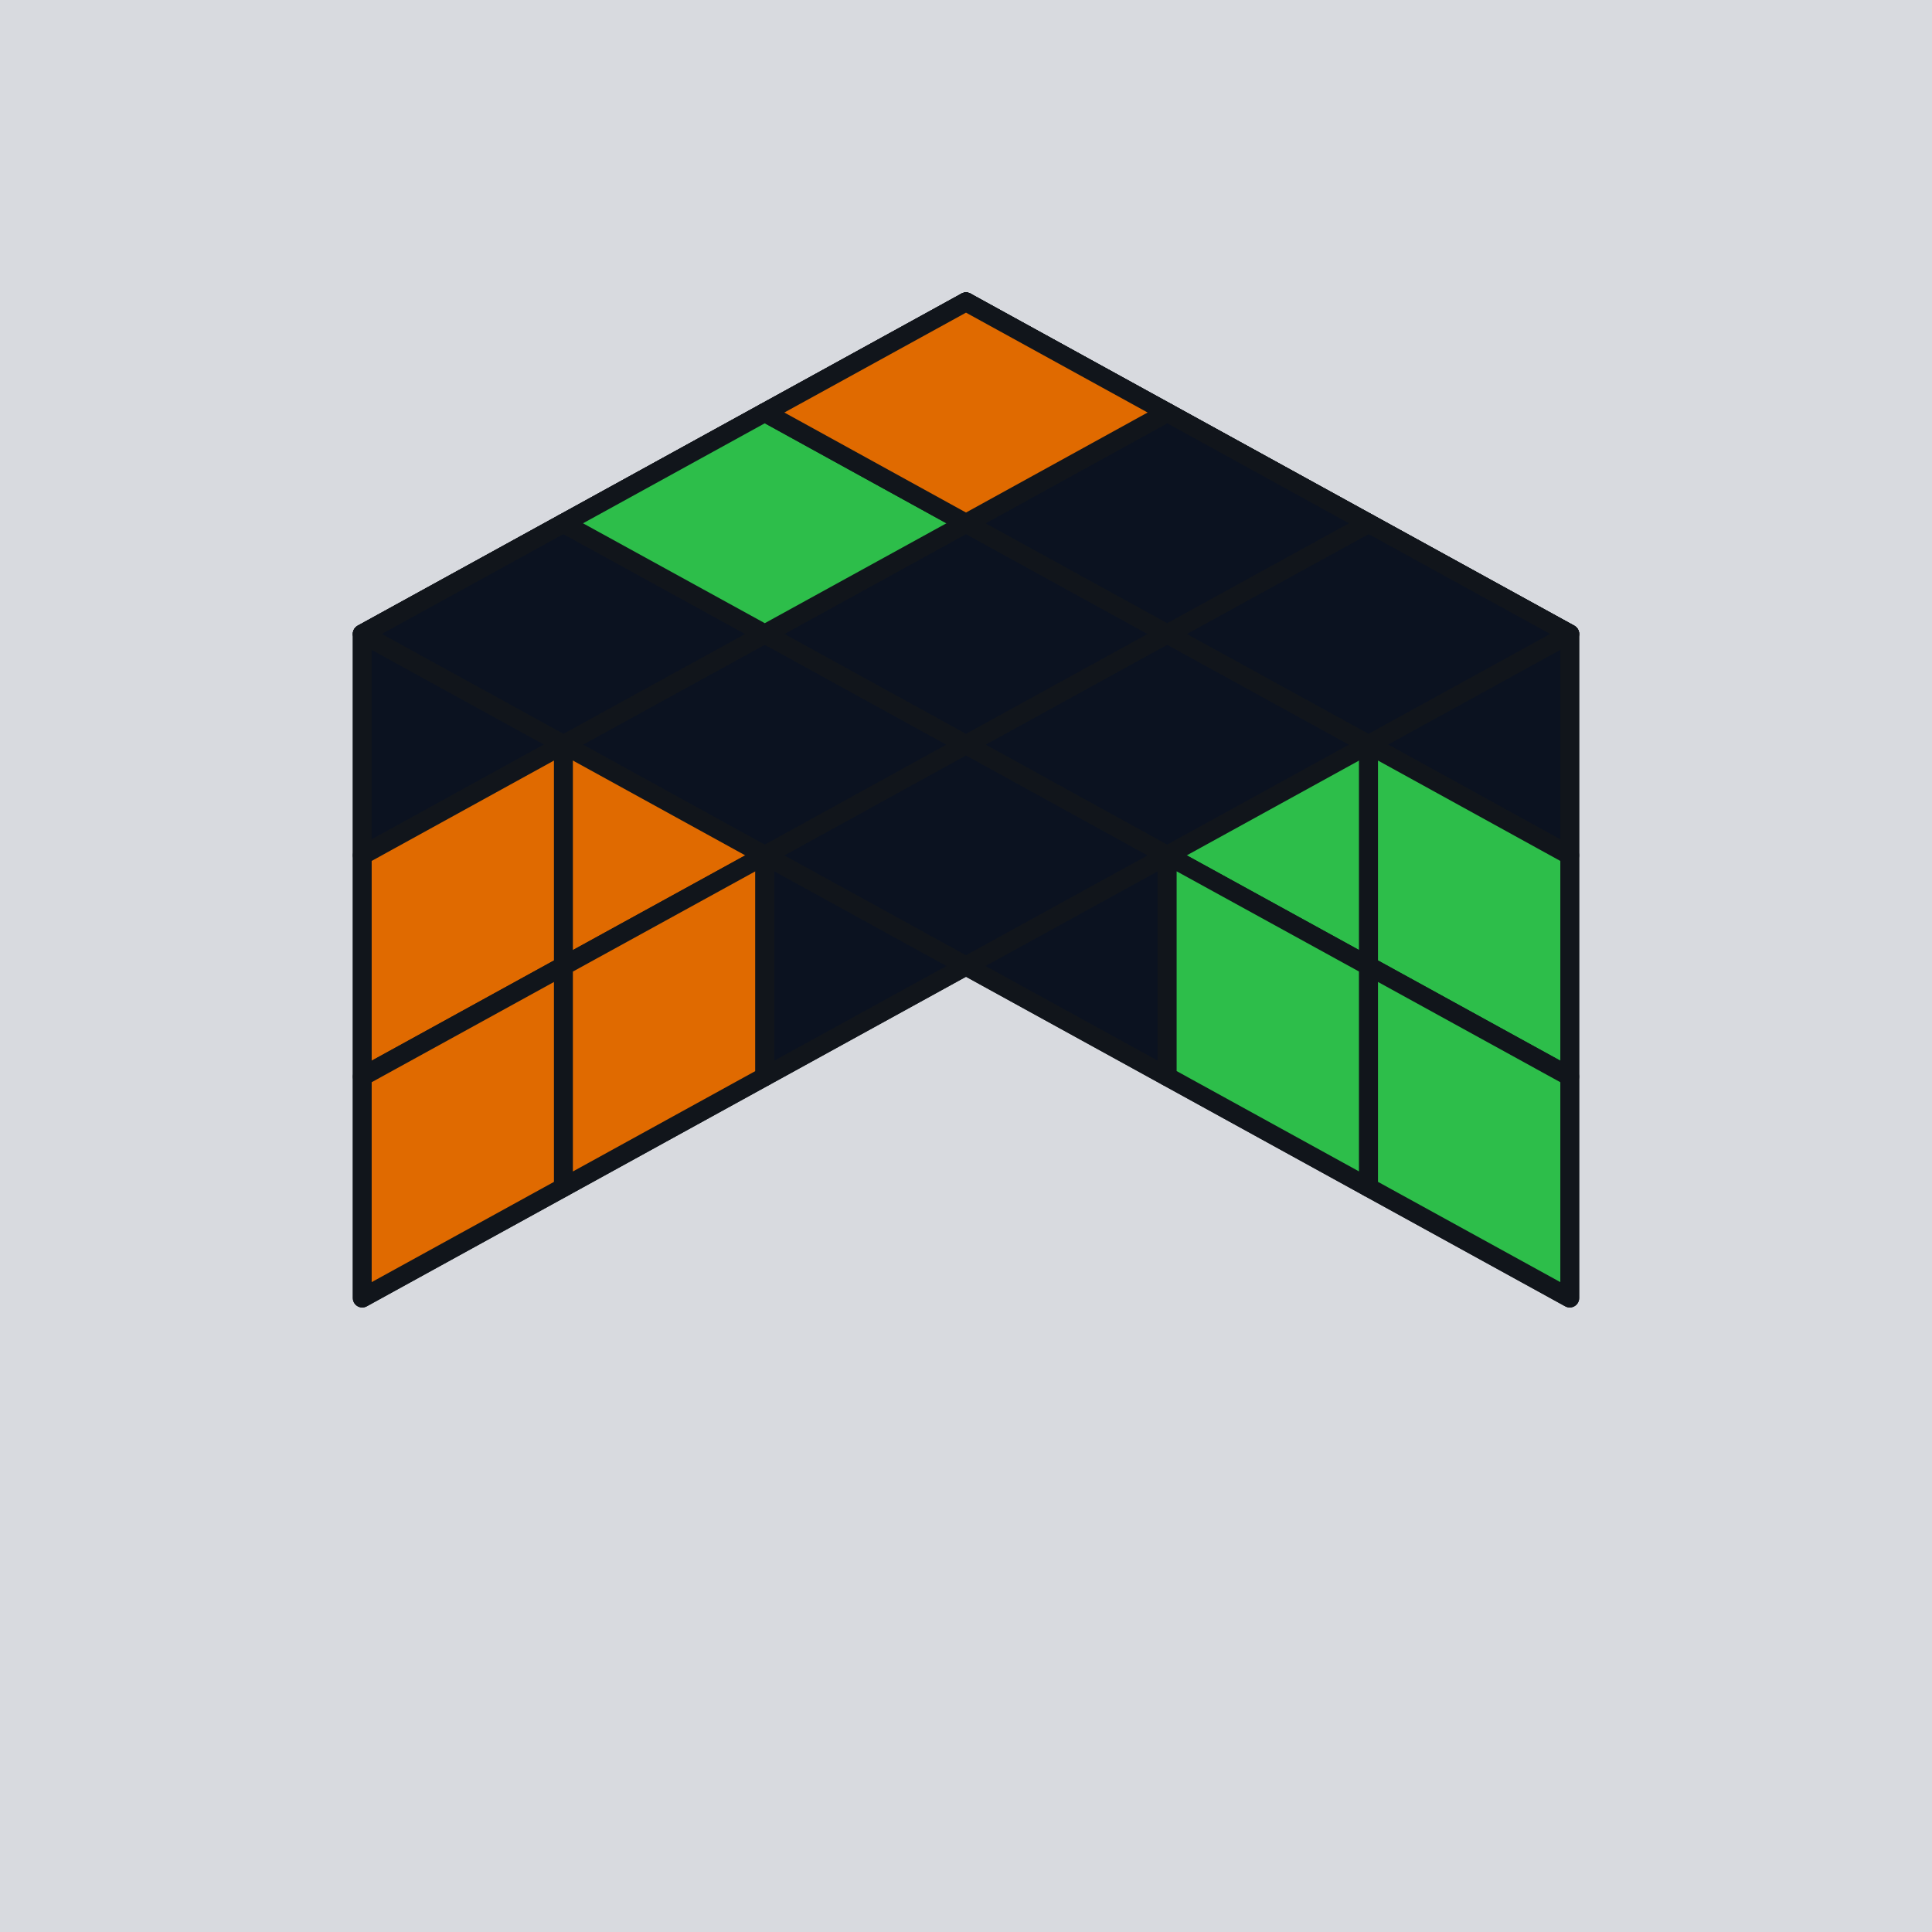
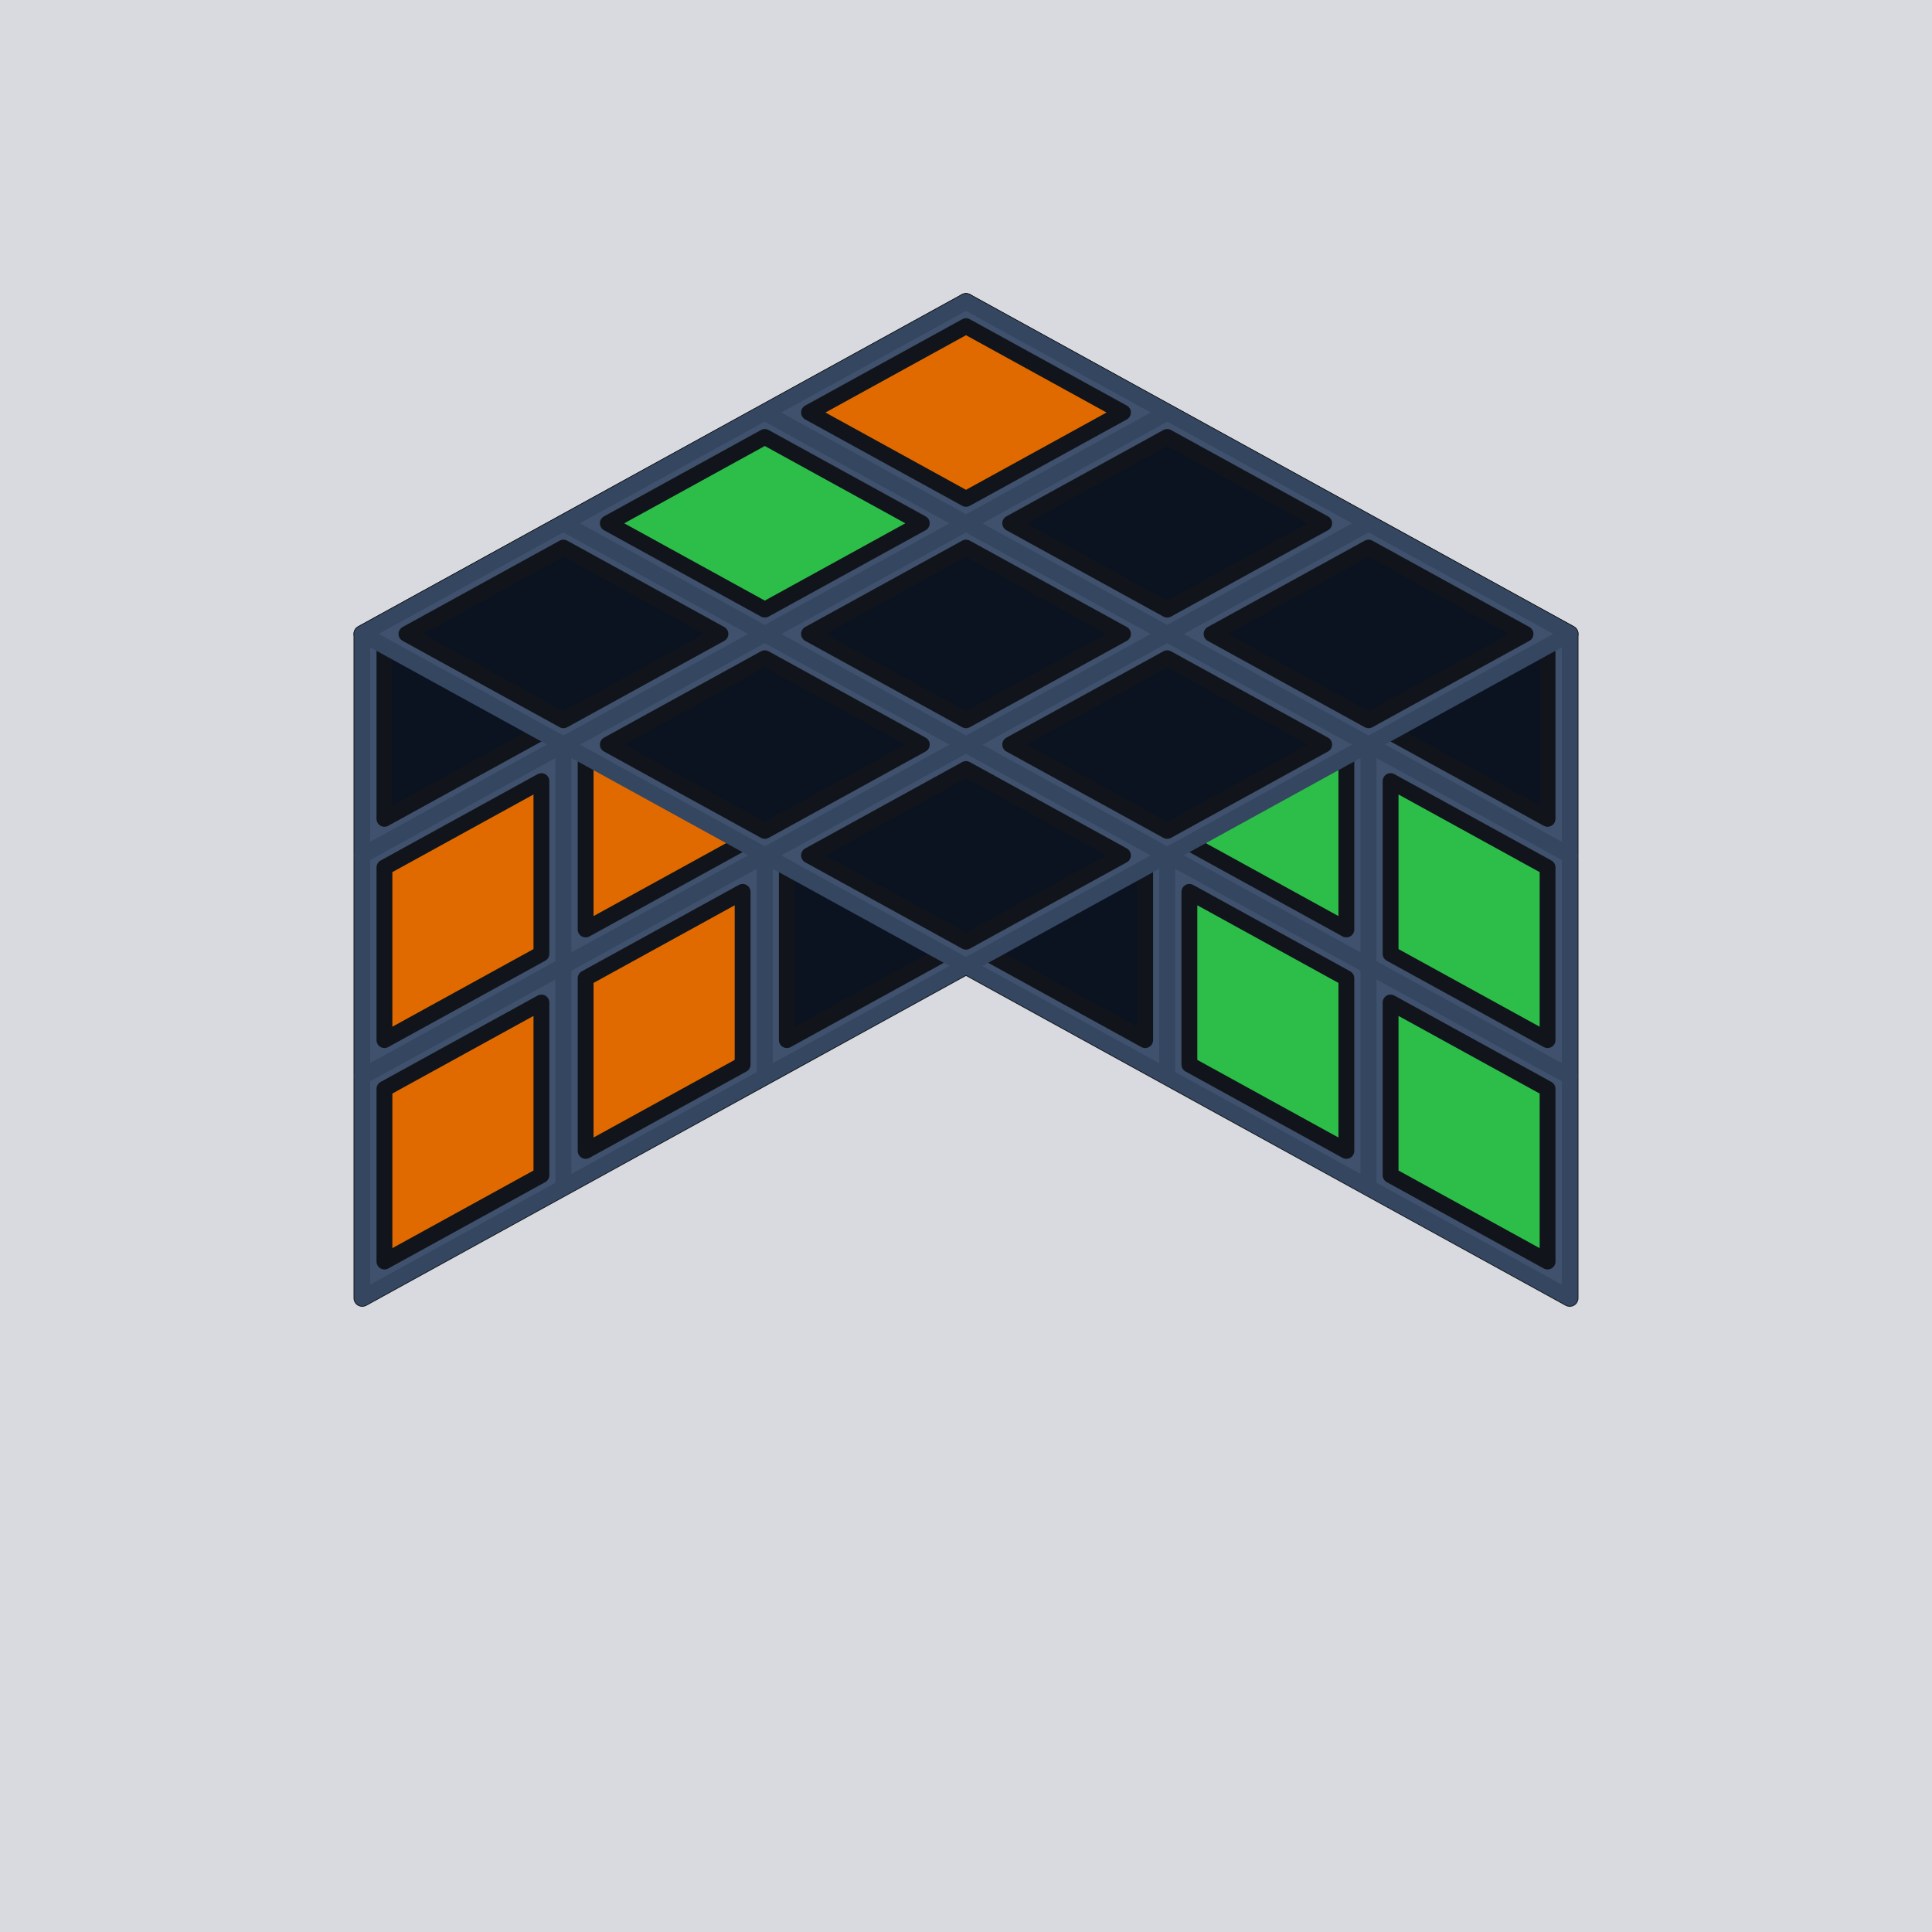
<svg xmlns="http://www.w3.org/2000/svg" viewBox="0 0 128 128">
  <rect x="0" y="0" width="128" height="128" fill="#D8DADF" />
-   <polygon points="64.00,64.00 104.00,42.00 64.00,20.00 24.00,42.00" fill="#0B1220" stroke="#11151B" stroke-width="1.25" stroke-linejoin="round" />
-   <polygon points="24.00,42.00 64.00,20.00 64.00,64.00 24.00,86.00" fill="#0B1220" stroke="#11151B" stroke-width="1.25" stroke-linejoin="round" />
-   <polygon points="64.00,20.00 104.00,42.00 104.00,86.00 64.00,64.00" fill="#0B1220" stroke="#11151B" stroke-width="1.25" stroke-linejoin="round" />
-   <polygon points="24.00,42.00 37.33,34.67 37.33,49.33 24.00,56.67" fill="#0B1220" stroke="#11151B" stroke-width="1.25" stroke-linejoin="round" />
-   <polygon points="37.33,34.67 50.67,27.33 50.67,42.00 37.33,49.33" fill="#E06A00" stroke="#11151B" stroke-width="1.25" stroke-linejoin="round" />
-   <polygon points="50.67,27.33 64.00,20.00 64.00,34.67 50.67,42.00" fill="#F4F4F4" stroke="#11151B" stroke-width="1.25" stroke-linejoin="round" />
-   <polygon points="24.00,56.67 37.33,49.33 37.33,64.00 24.00,71.33" fill="#E06A00" stroke="#11151B" stroke-width="1.25" stroke-linejoin="round" />
-   <polygon points="37.33,49.33 50.67,42.00 50.67,56.67 37.33,64.00" fill="#E06A00" stroke="#11151B" stroke-width="1.25" stroke-linejoin="round" />
-   <polygon points="50.67,42.00 64.00,34.67 64.00,49.33 50.67,56.67" fill="#0B1220" stroke="#11151B" stroke-width="1.25" stroke-linejoin="round" />
-   <polygon points="24.00,71.33 37.33,64.00 37.33,78.67 24.00,86.00" fill="#E06A00" stroke="#11151B" stroke-width="1.25" stroke-linejoin="round" />
-   <polygon points="37.33,64.00 50.67,56.67 50.67,71.33 37.33,78.67" fill="#E06A00" stroke="#11151B" stroke-width="1.25" stroke-linejoin="round" />
-   <polygon points="50.67,56.67 64.00,49.33 64.00,64.00 50.67,71.33" fill="#0B1220" stroke="#11151B" stroke-width="1.25" stroke-linejoin="round" />
-   <polygon points="64.00,20.00 77.33,27.33 77.33,42.00 64.00,34.67" fill="#2DBE4A" stroke="#11151B" stroke-width="1.25" stroke-linejoin="round" />
-   <polygon points="77.33,27.33 90.67,34.67 90.67,49.33 77.33,42.00" fill="#0B1220" stroke="#11151B" stroke-width="1.25" stroke-linejoin="round" />
-   <polygon points="90.67,34.67 104.00,42.00 104.00,56.67 90.67,49.33" fill="#0B1220" stroke="#11151B" stroke-width="1.25" stroke-linejoin="round" />
-   <polygon points="64.00,34.67 77.33,42.00 77.33,56.67 64.00,49.33" fill="#0B1220" stroke="#11151B" stroke-width="1.25" stroke-linejoin="round" />
-   <polygon points="77.33,42.00 90.67,49.33 90.67,64.00 77.33,56.67" fill="#2DBE4A" stroke="#11151B" stroke-width="1.25" stroke-linejoin="round" />
-   <polygon points="90.67,49.33 104.00,56.67 104.00,71.33 90.67,64.00" fill="#2DBE4A" stroke="#11151B" stroke-width="1.25" stroke-linejoin="round" />
-   <polygon points="64.00,49.33 77.33,56.67 77.33,71.33 64.00,64.00" fill="#0B1220" stroke="#11151B" stroke-width="1.25" stroke-linejoin="round" />
-   <polygon points="77.33,56.67 90.67,64.00 90.67,78.67 77.33,71.33" fill="#2DBE4A" stroke="#11151B" stroke-width="1.25" stroke-linejoin="round" />
-   <polygon points="90.67,64.00 104.00,71.33 104.00,86.00 90.67,78.67" fill="#2DBE4A" stroke="#11151B" stroke-width="1.25" stroke-linejoin="round" />
-   <polygon points="64.00,64.00 77.33,56.67 64.00,49.33 50.67,56.67" fill="#0B1220" stroke="#11151B" stroke-width="1.25" stroke-linejoin="round" />
-   <polygon points="77.33,56.67 90.67,49.33 77.33,42.00 64.00,49.33" fill="#0B1220" stroke="#11151B" stroke-width="1.25" stroke-linejoin="round" />
-   <polygon points="90.67,49.33 104.00,42.00 90.67,34.67 77.33,42.00" fill="#0B1220" stroke="#11151B" stroke-width="1.25" stroke-linejoin="round" />
-   <polygon points="50.67,56.67 64.00,49.33 50.67,42.00 37.33,49.33" fill="#0B1220" stroke="#11151B" stroke-width="1.25" stroke-linejoin="round" />
-   <polygon points="64.00,49.33 77.33,42.00 64.00,34.67 50.67,42.00" fill="#0B1220" stroke="#11151B" stroke-width="1.25" stroke-linejoin="round" />
-   <polygon points="77.33,42.00 90.67,34.67 77.33,27.33 64.00,34.67" fill="#0B1220" stroke="#11151B" stroke-width="1.25" stroke-linejoin="round" />
-   <polygon points="37.33,49.33 50.67,42.00 37.33,34.67 24.00,42.00" fill="#0B1220" stroke="#11151B" stroke-width="1.25" stroke-linejoin="round" />
-   <polygon points="50.67,42.00 64.00,34.67 50.67,27.33 37.33,34.67" fill="#2DBE4A" stroke="#11151B" stroke-width="1.25" stroke-linejoin="round" />
-   <polygon points="64.00,34.67 77.33,27.33 64.00,20.00 50.67,27.33" fill="#E06A00" stroke="#11151B" stroke-width="1.25" stroke-linejoin="round" />
+   <polygon points="64.00,64.00 104.00,42.00 64.00,20.00 24.00,42.00" fill="#0B1220" stroke="#11151B" stroke-width="1.15" stroke-linejoin="round" />
+   <polygon points="24.00,42.00 64.00,20.00 64.00,64.00 24.00,86.00" fill="#0B1220" stroke="#11151B" stroke-width="1.15" stroke-linejoin="round" />
+   <polygon points="64.00,20.00 104.00,42.00 104.00,86.00 64.00,64.00" fill="#0B1220" stroke="#11151B" stroke-width="1.15" stroke-linejoin="round" />
+   <polygon points="24.00,42.00 37.33,34.67 37.33,49.33 24.00,56.67" fill="#3F516D" stroke="#344660" stroke-width="1.05" stroke-linejoin="round" />
+   <polygon points="25.47,42.81 35.87,37.09 35.87,48.53 25.47,54.25" fill="#0B1220" stroke="#11151B" stroke-width="1.05" stroke-linejoin="round" />
+   <polygon points="37.33,34.67 50.67,27.33 50.67,42.00 37.33,49.33" fill="#3F516D" stroke="#344660" stroke-width="1.05" stroke-linejoin="round" />
+   <polygon points="38.80,35.47 49.20,29.75 49.20,41.19 38.80,46.91" fill="#E06A00" stroke="#11151B" stroke-width="1.05" stroke-linejoin="round" />
+   <polygon points="50.67,27.33 64.00,20.00 64.00,34.67 50.67,42.00" fill="#3F516D" stroke="#344660" stroke-width="1.05" stroke-linejoin="round" />
+   <polygon points="52.13,28.14 62.53,22.42 62.53,33.86 52.13,39.58" fill="#F4F4F4" stroke="#11151B" stroke-width="1.05" stroke-linejoin="round" />
+   <polygon points="24.00,56.67 37.33,49.33 37.33,64.00 24.00,71.33" fill="#3F516D" stroke="#344660" stroke-width="1.05" stroke-linejoin="round" />
+   <polygon points="25.47,57.47 35.87,51.75 35.87,63.19 25.47,68.91" fill="#E06A00" stroke="#11151B" stroke-width="1.05" stroke-linejoin="round" />
+   <polygon points="37.33,49.33 50.67,42.00 50.67,56.67 37.33,64.00" fill="#3F516D" stroke="#344660" stroke-width="1.05" stroke-linejoin="round" />
+   <polygon points="38.80,50.14 49.20,44.42 49.20,55.86 38.80,61.58" fill="#E06A00" stroke="#11151B" stroke-width="1.05" stroke-linejoin="round" />
+   <polygon points="50.67,42.00 64.00,34.67 64.00,49.33 50.67,56.67" fill="#3F516D" stroke="#344660" stroke-width="1.05" stroke-linejoin="round" />
+   <polygon points="52.13,42.81 62.53,37.09 62.53,48.53 52.13,54.25" fill="#0B1220" stroke="#11151B" stroke-width="1.05" stroke-linejoin="round" />
+   <polygon points="24.00,71.33 37.33,64.00 37.33,78.67 24.00,86.00" fill="#3F516D" stroke="#344660" stroke-width="1.05" stroke-linejoin="round" />
+   <polygon points="25.47,72.14 35.87,66.42 35.87,77.86 25.47,83.58" fill="#E06A00" stroke="#11151B" stroke-width="1.05" stroke-linejoin="round" />
+   <polygon points="37.33,64.00 50.67,56.67 50.67,71.33 37.33,78.67" fill="#3F516D" stroke="#344660" stroke-width="1.05" stroke-linejoin="round" />
+   <polygon points="38.80,64.81 49.20,59.09 49.20,70.53 38.80,76.25" fill="#E06A00" stroke="#11151B" stroke-width="1.05" stroke-linejoin="round" />
+   <polygon points="50.67,56.67 64.00,49.33 64.00,64.00 50.67,71.33" fill="#3F516D" stroke="#344660" stroke-width="1.05" stroke-linejoin="round" />
+   <polygon points="52.13,57.47 62.53,51.75 62.53,63.19 52.13,68.91" fill="#0B1220" stroke="#11151B" stroke-width="1.05" stroke-linejoin="round" />
+   <polygon points="64.00,20.00 77.33,27.33 77.33,42.00 64.00,34.67" fill="#3F516D" stroke="#344660" stroke-width="1.05" stroke-linejoin="round" />
+   <polygon points="65.47,22.42 75.87,28.14 75.87,39.58 65.47,33.86" fill="#2DBE4A" stroke="#11151B" stroke-width="1.05" stroke-linejoin="round" />
+   <polygon points="77.33,27.33 90.67,34.67 90.67,49.33 77.33,42.00" fill="#3F516D" stroke="#344660" stroke-width="1.05" stroke-linejoin="round" />
+   <polygon points="78.80,29.75 89.20,35.47 89.20,46.91 78.80,41.19" fill="#0B1220" stroke="#11151B" stroke-width="1.05" stroke-linejoin="round" />
+   <polygon points="90.67,34.67 104.00,42.00 104.00,56.67 90.67,49.33" fill="#3F516D" stroke="#344660" stroke-width="1.05" stroke-linejoin="round" />
+   <polygon points="92.13,37.09 102.53,42.81 102.53,54.25 92.13,48.53" fill="#0B1220" stroke="#11151B" stroke-width="1.05" stroke-linejoin="round" />
+   <polygon points="64.00,34.67 77.33,42.00 77.33,56.67 64.00,49.33" fill="#3F516D" stroke="#344660" stroke-width="1.05" stroke-linejoin="round" />
+   <polygon points="65.47,37.09 75.87,42.81 75.87,54.25 65.47,48.53" fill="#0B1220" stroke="#11151B" stroke-width="1.05" stroke-linejoin="round" />
+   <polygon points="77.33,42.00 90.67,49.33 90.67,64.00 77.33,56.67" fill="#3F516D" stroke="#344660" stroke-width="1.05" stroke-linejoin="round" />
+   <polygon points="78.80,44.42 89.20,50.14 89.20,61.58 78.80,55.86" fill="#2DBE4A" stroke="#11151B" stroke-width="1.05" stroke-linejoin="round" />
+   <polygon points="90.67,49.33 104.00,56.67 104.00,71.33 90.67,64.00" fill="#3F516D" stroke="#344660" stroke-width="1.05" stroke-linejoin="round" />
+   <polygon points="92.13,51.75 102.53,57.47 102.53,68.91 92.13,63.19" fill="#2DBE4A" stroke="#11151B" stroke-width="1.05" stroke-linejoin="round" />
+   <polygon points="64.00,49.33 77.33,56.67 77.33,71.33 64.00,64.00" fill="#3F516D" stroke="#344660" stroke-width="1.05" stroke-linejoin="round" />
+   <polygon points="65.47,51.75 75.87,57.47 75.87,68.91 65.47,63.19" fill="#0B1220" stroke="#11151B" stroke-width="1.05" stroke-linejoin="round" />
+   <polygon points="77.33,56.67 90.67,64.00 90.67,78.67 77.33,71.33" fill="#3F516D" stroke="#344660" stroke-width="1.05" stroke-linejoin="round" />
+   <polygon points="78.80,59.09 89.20,64.81 89.20,76.25 78.80,70.53" fill="#2DBE4A" stroke="#11151B" stroke-width="1.05" stroke-linejoin="round" />
+   <polygon points="90.67,64.00 104.00,71.33 104.00,86.00 90.67,78.67" fill="#3F516D" stroke="#344660" stroke-width="1.05" stroke-linejoin="round" />
+   <polygon points="92.13,66.42 102.53,72.14 102.53,83.58 92.13,77.86" fill="#2DBE4A" stroke="#11151B" stroke-width="1.05" stroke-linejoin="round" />
+   <polygon points="64.00,64.00 77.33,56.67 64.00,49.33 50.67,56.67" fill="#3F516D" stroke="#344660" stroke-width="1.05" stroke-linejoin="round" />
+   <polygon points="64.00,62.39 74.40,56.67 64.00,50.95 53.60,56.67" fill="#0B1220" stroke="#11151B" stroke-width="1.05" stroke-linejoin="round" />
+   <polygon points="77.33,56.67 90.67,49.33 77.33,42.00 64.00,49.33" fill="#3F516D" stroke="#344660" stroke-width="1.05" stroke-linejoin="round" />
+   <polygon points="77.33,55.05 87.73,49.33 77.33,43.61 66.93,49.33" fill="#0B1220" stroke="#11151B" stroke-width="1.05" stroke-linejoin="round" />
+   <polygon points="90.67,49.33 104.00,42.00 90.67,34.67 77.33,42.00" fill="#3F516D" stroke="#344660" stroke-width="1.05" stroke-linejoin="round" />
+   <polygon points="90.67,47.72 101.07,42.00 90.67,36.28 80.27,42.00" fill="#0B1220" stroke="#11151B" stroke-width="1.05" stroke-linejoin="round" />
+   <polygon points="50.67,56.67 64.00,49.33 50.67,42.00 37.33,49.33" fill="#3F516D" stroke="#344660" stroke-width="1.05" stroke-linejoin="round" />
+   <polygon points="50.67,55.05 61.07,49.33 50.67,43.61 40.27,49.33" fill="#0B1220" stroke="#11151B" stroke-width="1.05" stroke-linejoin="round" />
+   <polygon points="64.00,49.33 77.33,42.00 64.00,34.67 50.67,42.00" fill="#3F516D" stroke="#344660" stroke-width="1.05" stroke-linejoin="round" />
+   <polygon points="64.00,47.72 74.40,42.00 64.00,36.28 53.60,42.00" fill="#0B1220" stroke="#11151B" stroke-width="1.05" stroke-linejoin="round" />
+   <polygon points="77.33,42.00 90.67,34.67 77.33,27.33 64.00,34.67" fill="#3F516D" stroke="#344660" stroke-width="1.05" stroke-linejoin="round" />
+   <polygon points="77.33,40.39 87.73,34.67 77.33,28.95 66.93,34.67" fill="#0B1220" stroke="#11151B" stroke-width="1.05" stroke-linejoin="round" />
+   <polygon points="37.33,49.33 50.67,42.00 37.33,34.67 24.00,42.00" fill="#3F516D" stroke="#344660" stroke-width="1.05" stroke-linejoin="round" />
+   <polygon points="37.33,47.72 47.73,42.00 37.33,36.28 26.93,42.00" fill="#0B1220" stroke="#11151B" stroke-width="1.05" stroke-linejoin="round" />
+   <polygon points="50.67,42.00 64.00,34.67 50.67,27.33 37.33,34.67" fill="#3F516D" stroke="#344660" stroke-width="1.05" stroke-linejoin="round" />
+   <polygon points="50.67,40.39 61.07,34.67 50.67,28.95 40.27,34.67" fill="#2DBE4A" stroke="#11151B" stroke-width="1.05" stroke-linejoin="round" />
+   <polygon points="64.00,34.67 77.33,27.33 64.00,20.00 50.67,27.33" fill="#3F516D" stroke="#344660" stroke-width="1.05" stroke-linejoin="round" />
+   <polygon points="64.00,33.05 74.40,27.33 64.00,21.61 53.60,27.33" fill="#E06A00" stroke="#11151B" stroke-width="1.05" stroke-linejoin="round" />
</svg>
